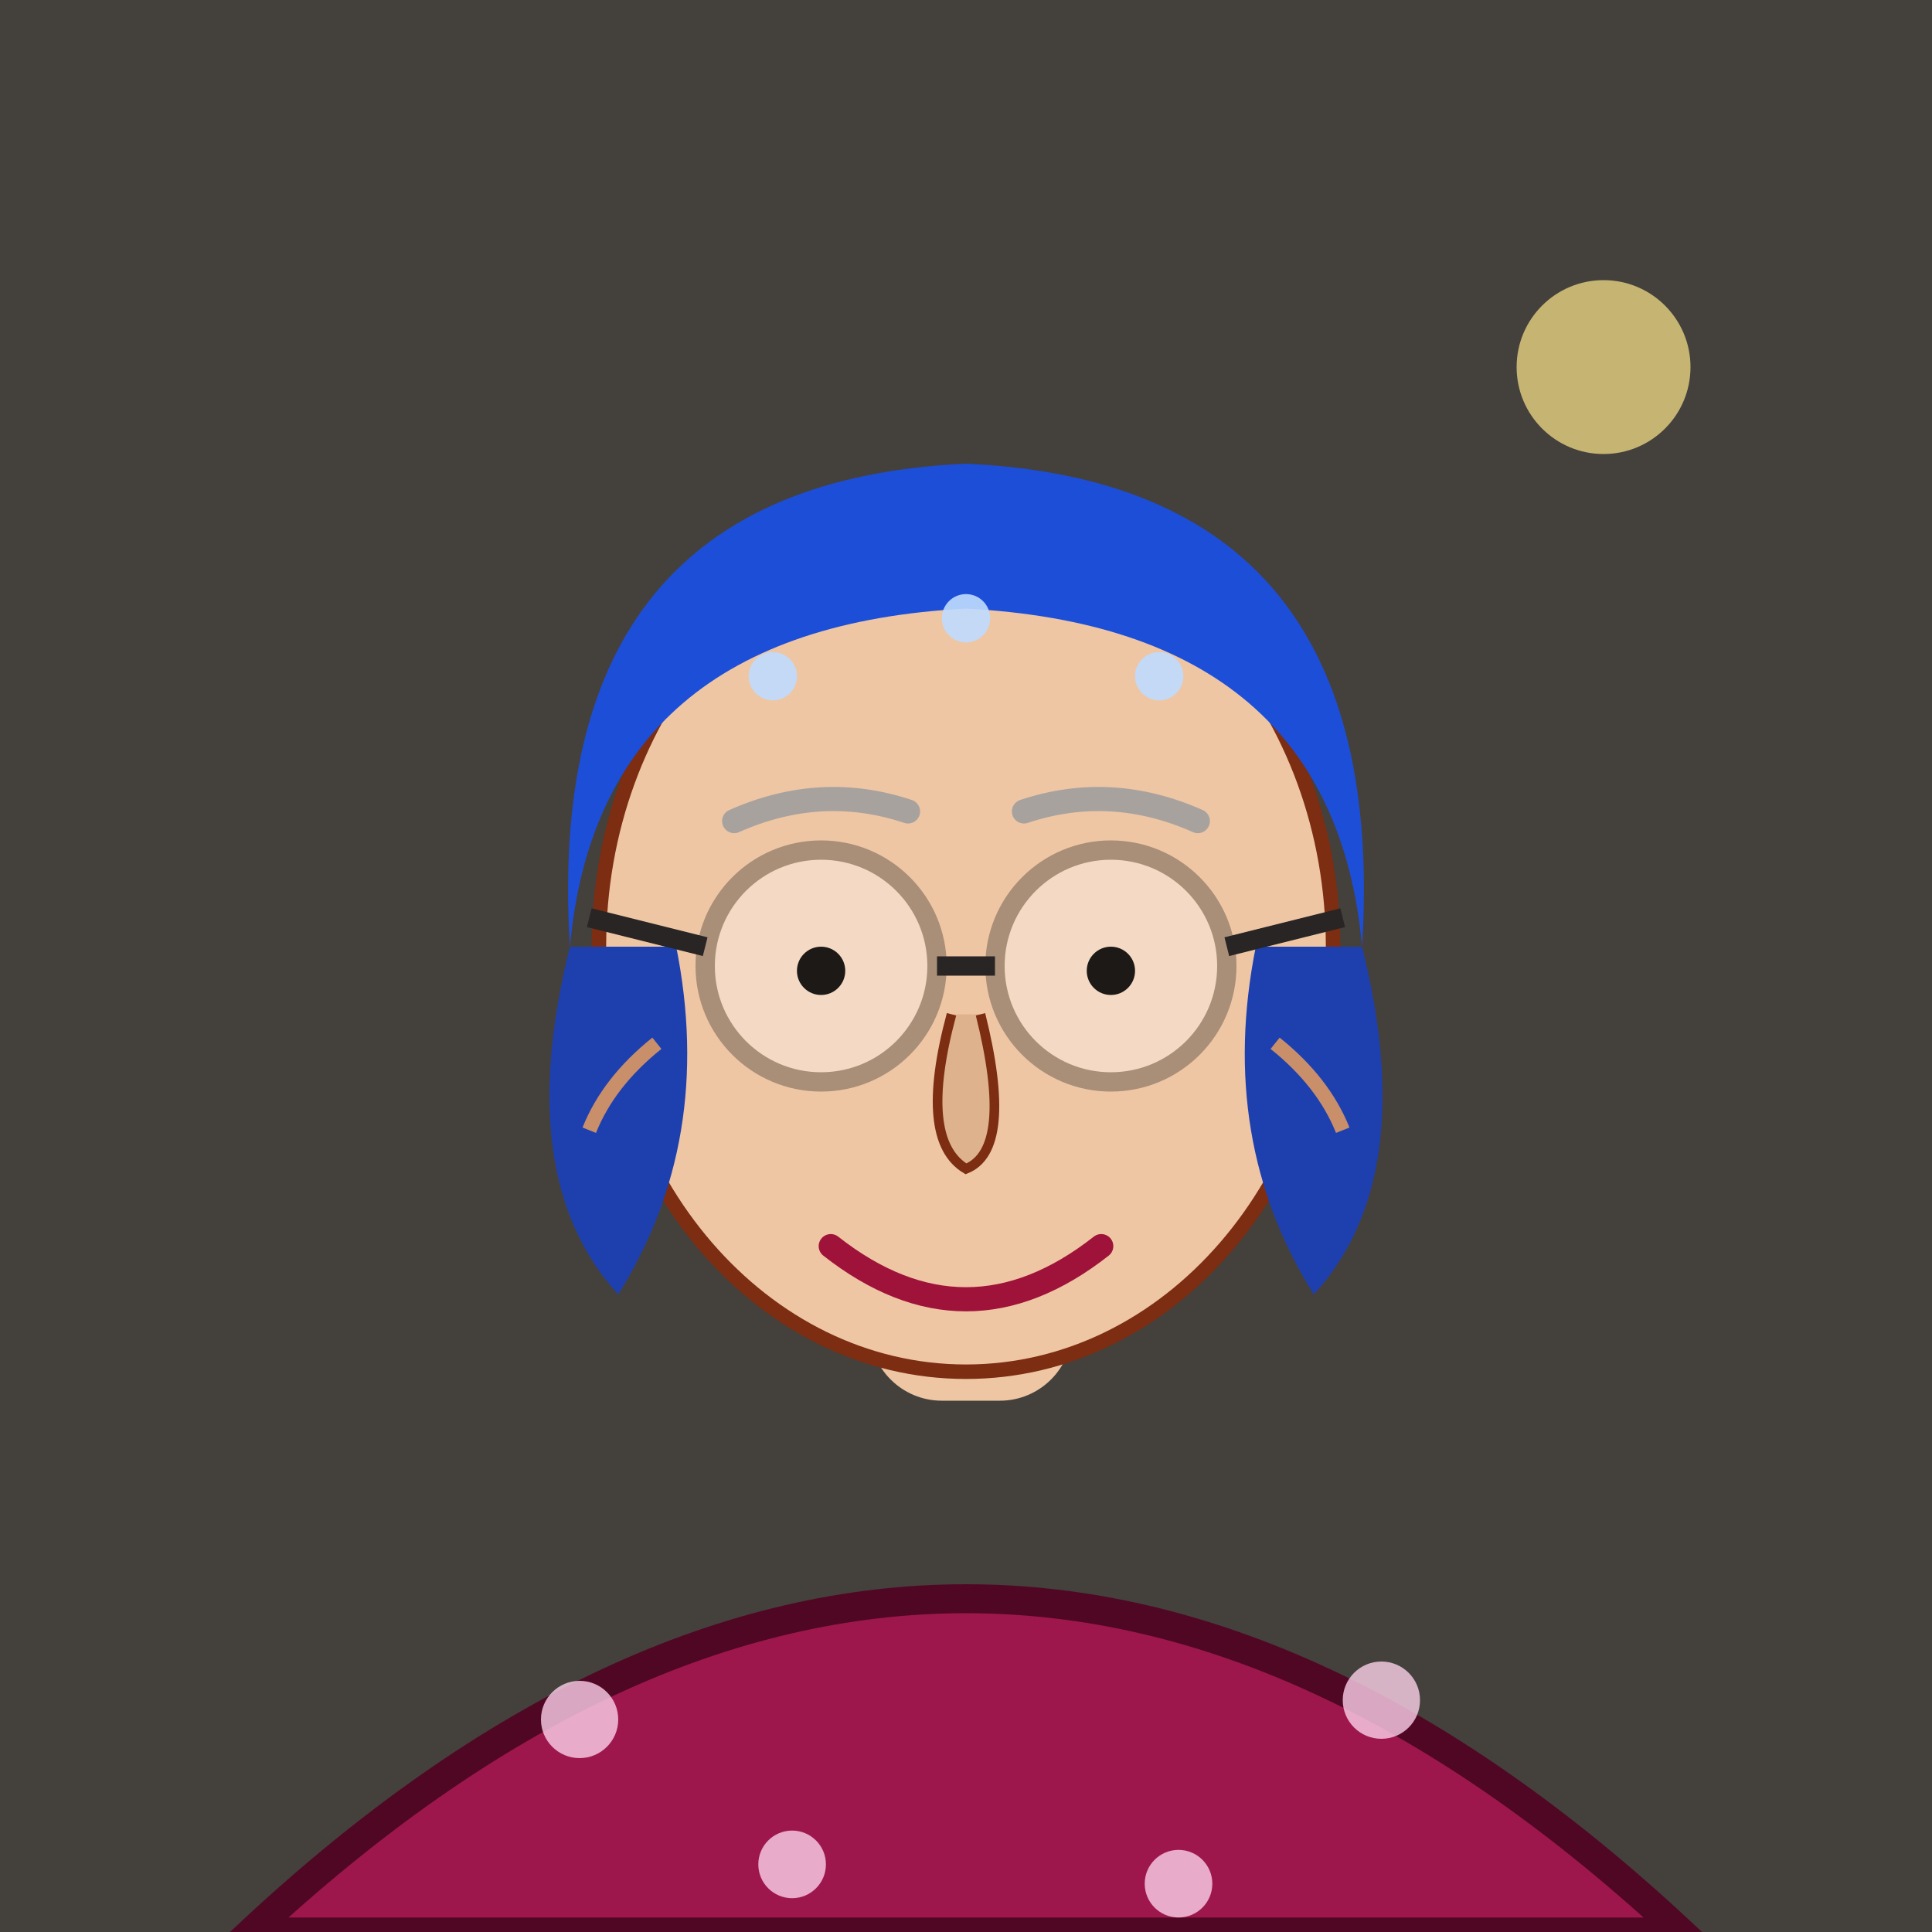
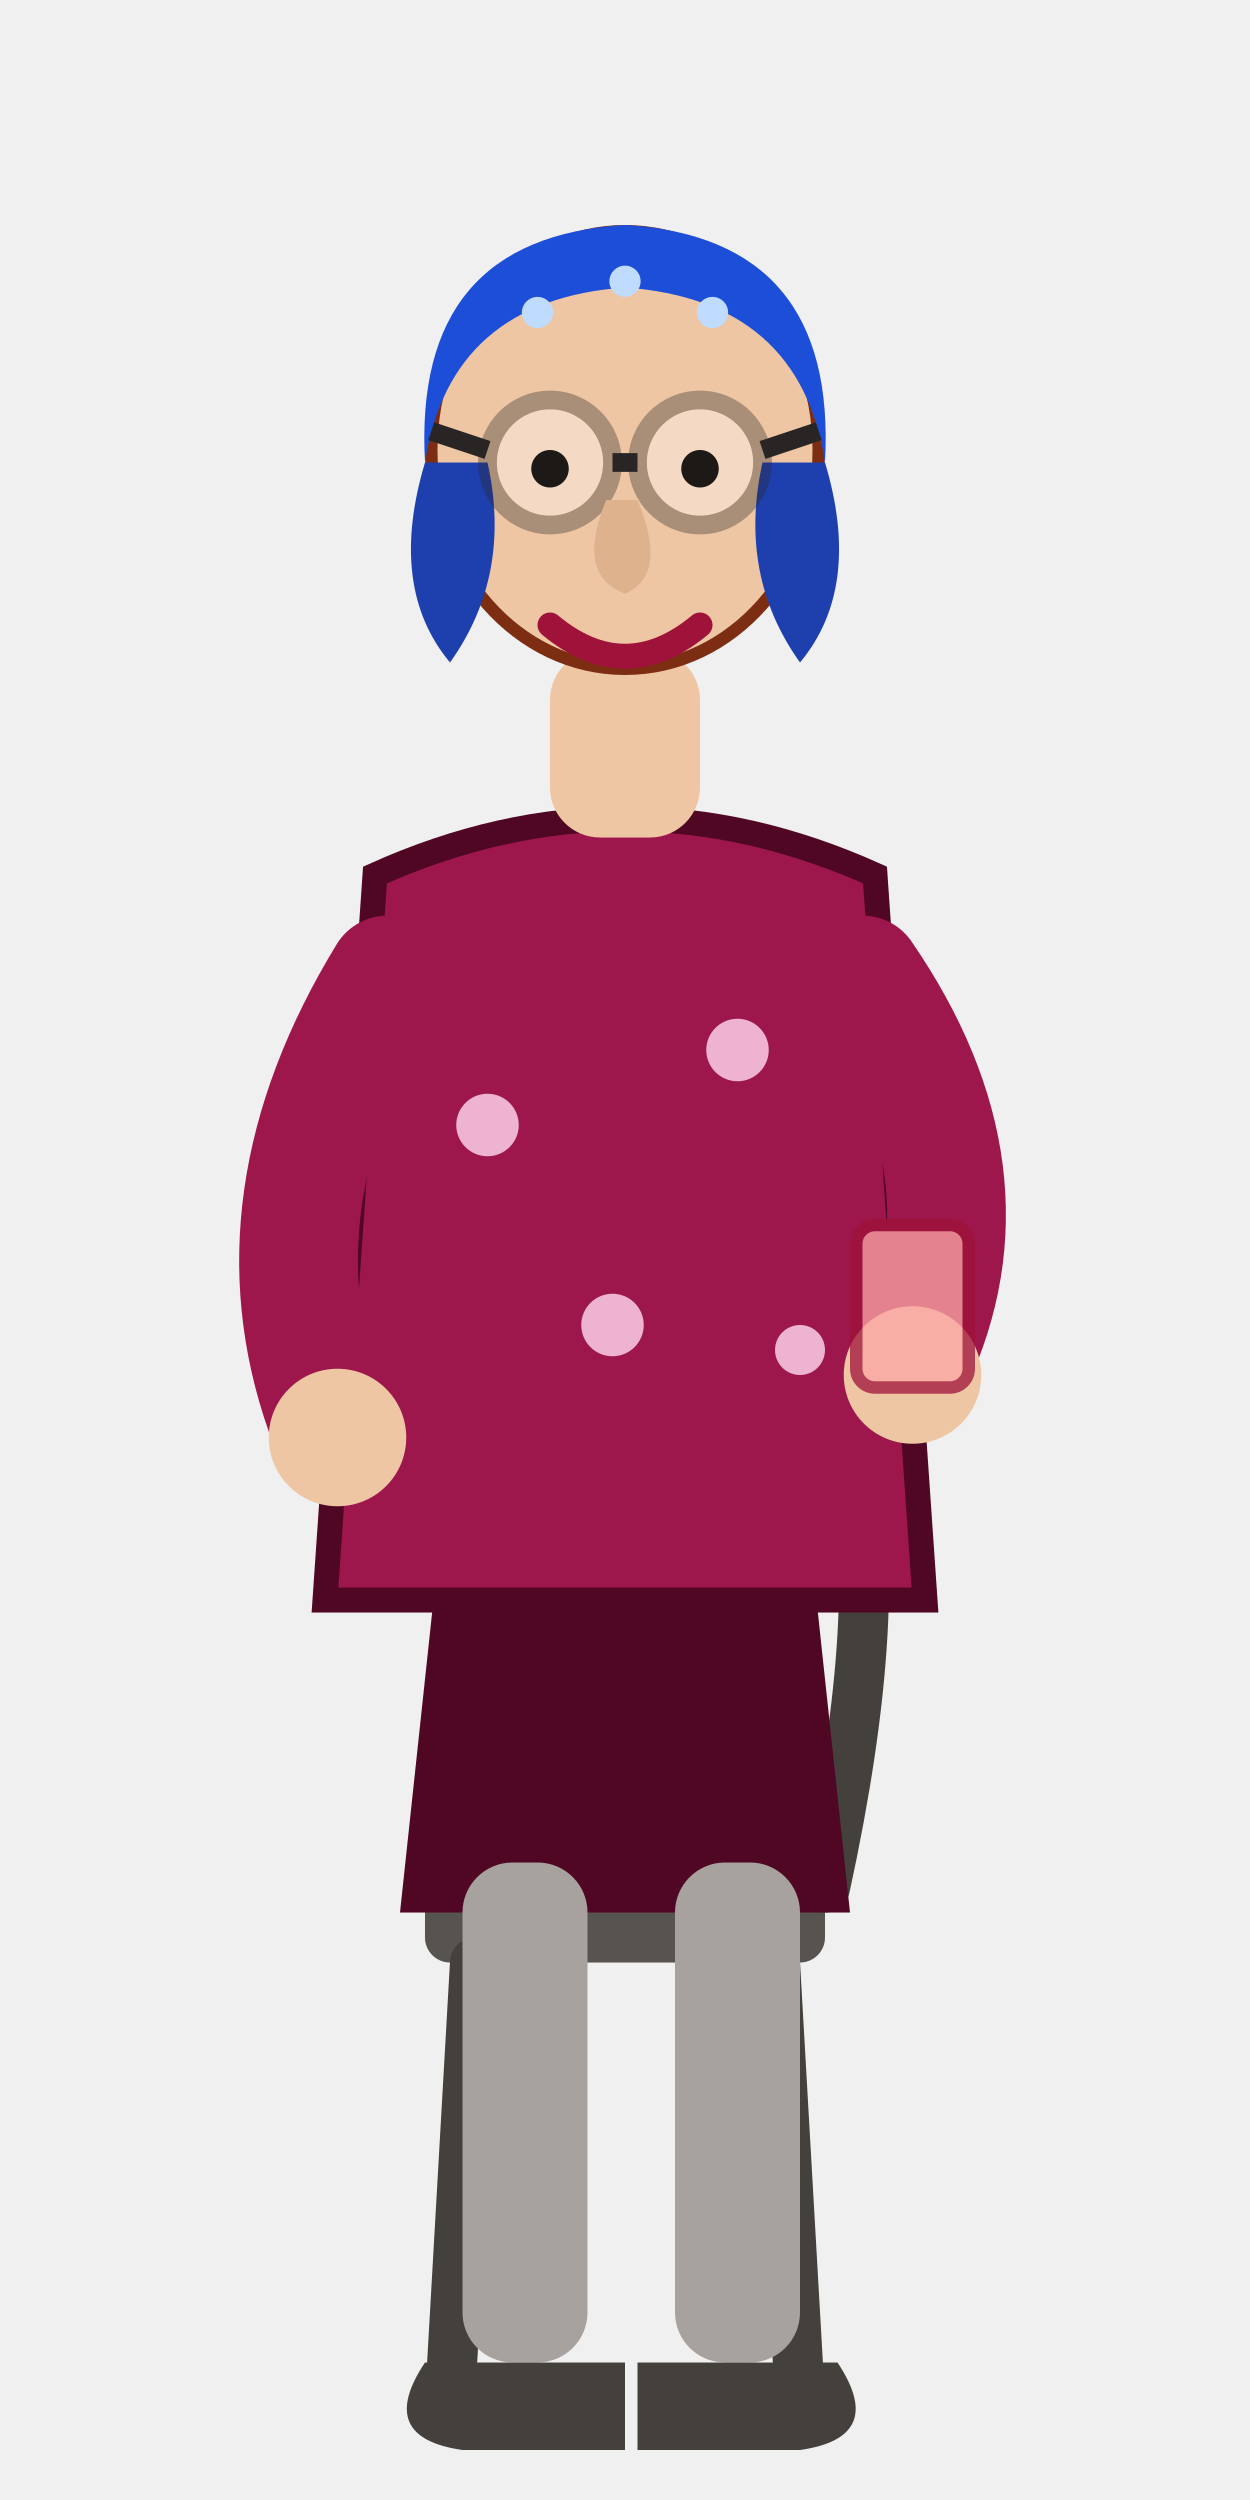
- <svg xmlns="http://www.w3.org/2000/svg" viewBox="0 0 400 400" role="img">
-   <rect width="400" height="400" fill="#44403c" />
-   <circle cx="332" cy="76" r="18" fill="#fde68a" opacity="0.7" />
-   <path d="M52 400 Q200 262 348 400 Z" fill="#9d174d" stroke="#500724" stroke-width="6" />
-   <circle cx="120" cy="356" r="8" fill="#fbcfe8" opacity="0.8" />
-   <circle cx="286" cy="352" r="8" fill="#fbcfe8" opacity="0.8" />
-   <circle cx="164" cy="386" r="7" fill="#fbcfe8" opacity="0.8" />
-   <circle cx="244" cy="390" r="7" fill="#fbcfe8" opacity="0.8" />
-   <rect x="180" y="238" width="42" height="52" rx="15" fill="#eec6a4" />
-   <ellipse cx="200" cy="196" rx="76" ry="88" fill="#eec6a4" stroke="#7c2d12" stroke-width="3" />
-   <path d="M118 196 Q112 100 200 96 Q288 100 282 196 Q276 130 200 126 Q124 130 118 196 Z" fill="#1d4ed8" />
-   <path d="M118 196 Q106 244 128 268 Q148 236 140 196 Z" fill="#1e40af" />
-   <path d="M282 196 Q294 244 272 268 Q252 236 260 196 Z" fill="#1e40af" />
-   <circle cx="160" cy="140" r="5" fill="#bfdbfe" opacity="0.9" />
-   <circle cx="200" cy="128" r="5" fill="#bfdbfe" opacity="0.9" />
-   <circle cx="240" cy="140" r="5" fill="#bfdbfe" opacity="0.9" />
-   <path d="M136 216 q-10 8 -14 18" fill="none" stroke="#c98f6b" stroke-width="3" />
-   <path d="M264 216 q10 8 14 18" fill="none" stroke="#c98f6b" stroke-width="3" />
-   <circle cx="170" cy="200" r="24" fill="#ffffff" opacity="0.35" stroke="#292524" stroke-width="4" />
-   <circle cx="230" cy="200" r="24" fill="#ffffff" opacity="0.35" stroke="#292524" stroke-width="4" />
-   <path d="M194 200 L206 200" stroke="#292524" stroke-width="4" />
-   <path d="M146 196 L122 190" stroke="#292524" stroke-width="4" />
-   <path d="M254 196 L278 190" stroke="#292524" stroke-width="4" />
-   <circle cx="170" cy="201" r="5" fill="#1c1917" />
-   <circle cx="230" cy="201" r="5" fill="#1c1917" />
-   <path d="M152 170 Q170 162 188 168" fill="none" stroke="#a8a29e" stroke-width="5" stroke-linecap="round" />
-   <path d="M212 168 Q230 162 248 170" fill="none" stroke="#a8a29e" stroke-width="5" stroke-linecap="round" />
-   <path d="M197 210 Q190 236 200 242 Q210 238 203 210" fill="#dfb28e" stroke="#7c2d12" stroke-width="2" />
-   <path d="M172 258 Q200 280 228 258" fill="none" stroke="#9f1239" stroke-width="5" stroke-linecap="round" />
+ <svg xmlns="http://www.w3.org/2000/svg" viewBox="0 0 200 400" role="img">
+   <rect x="68" y="302" width="64" height="12" rx="4" fill="#57534e" />
+   <line x1="76" y1="314" x2="72" y2="384" stroke="#44403c" stroke-width="8" stroke-linecap="round" />
+   <line x1="124" y1="314" x2="128" y2="384" stroke="#44403c" stroke-width="8" stroke-linecap="round" />
+   <path d="M132 302 q10 -46 4 -70" fill="none" stroke="#44403c" stroke-width="8" stroke-linecap="round" />
+   <path d="M70 250 l60 0 l6 56 l-72 0 Z" fill="#500724" />
+   <rect x="74" y="298" width="20" height="80" rx="8" fill="#a8a29e" />
+   <rect x="108" y="298" width="20" height="80" rx="8" fill="#a8a29e" />
+   <path d="M68 378 q-8 12 6 14 l26 0 l0 -14 Z" fill="#44403c" />
+   <path d="M134 378 q8 12 -6 14 l-26 0 l0 -14 Z" fill="#44403c" />
+   <path d="M60 140 q40 -18 80 0 l8 116 l-96 0 Z" fill="#9d174d" stroke="#500724" stroke-width="4" />
+   <circle cx="78" cy="180" r="5" fill="#fbcfe8" opacity="0.85" />
+   <circle cx="118" cy="168" r="5" fill="#fbcfe8" opacity="0.85" />
+   <circle cx="98" cy="212" r="5" fill="#fbcfe8" opacity="0.85" />
+   <circle cx="128" cy="216" r="4" fill="#fbcfe8" opacity="0.85" />
+   <path d="M62 156 q-22 36 -10 70" fill="none" stroke="#9d174d" stroke-width="19" stroke-linecap="round" />
+   <path d="M138 156 q22 32 8 62" fill="none" stroke="#9d174d" stroke-width="19" stroke-linecap="round" />
+   <circle cx="54" cy="230" r="11" fill="#eec6a4" />
+   <circle cx="146" cy="220" r="11" fill="#eec6a4" />
+   <rect x="137" y="196" width="18" height="26" rx="3" fill="#fca5a5" opacity="0.75" stroke="#9f1239" stroke-width="2" />
+   <rect x="88" y="104" width="24" height="30" rx="8" fill="#eec6a4" />
+   <ellipse cx="100" cy="72" rx="31" ry="35" fill="#eec6a4" stroke="#7c2d12" stroke-width="2" />
+   <path d="M68 74 q-2 -36 32 -38 q34 2 32 38 q-4 -26 -32 -28 q-28 2 -32 28 Z" fill="#1d4ed8" />
+   <path d="M68 74 q-6 20 4 32 q10 -14 6 -32 Z" fill="#1e40af" />
+   <path d="M132 74 q6 20 -4 32 q-10 -14 -6 -32 Z" fill="#1e40af" />
+   <circle cx="86" cy="50" r="2.5" fill="#bfdbfe" />
+   <circle cx="100" cy="45" r="2.5" fill="#bfdbfe" />
+   <circle cx="114" cy="50" r="2.5" fill="#bfdbfe" />
+   <circle cx="88" cy="74" r="10" fill="#ffffff" opacity="0.35" stroke="#292524" stroke-width="3" />
+   <circle cx="112" cy="74" r="10" fill="#ffffff" opacity="0.35" stroke="#292524" stroke-width="3" />
+   <path d="M98 74 L102 74" stroke="#292524" stroke-width="3" />
+   <path d="M78 72 L69 69" stroke="#292524" stroke-width="3" />
+   <path d="M122 72 L131 69" stroke="#292524" stroke-width="3" />
+   <circle cx="88" cy="75" r="3" fill="#1c1917" />
+   <circle cx="112" cy="75" r="3" fill="#1c1917" />
+   <path d="M97 80 q-5 12 3 15 q7 -3 2 -15" fill="#dfb28e" />
+   <path d="M88 100 q12 10 24 0" fill="none" stroke="#9f1239" stroke-width="4" stroke-linecap="round" />
</svg>
